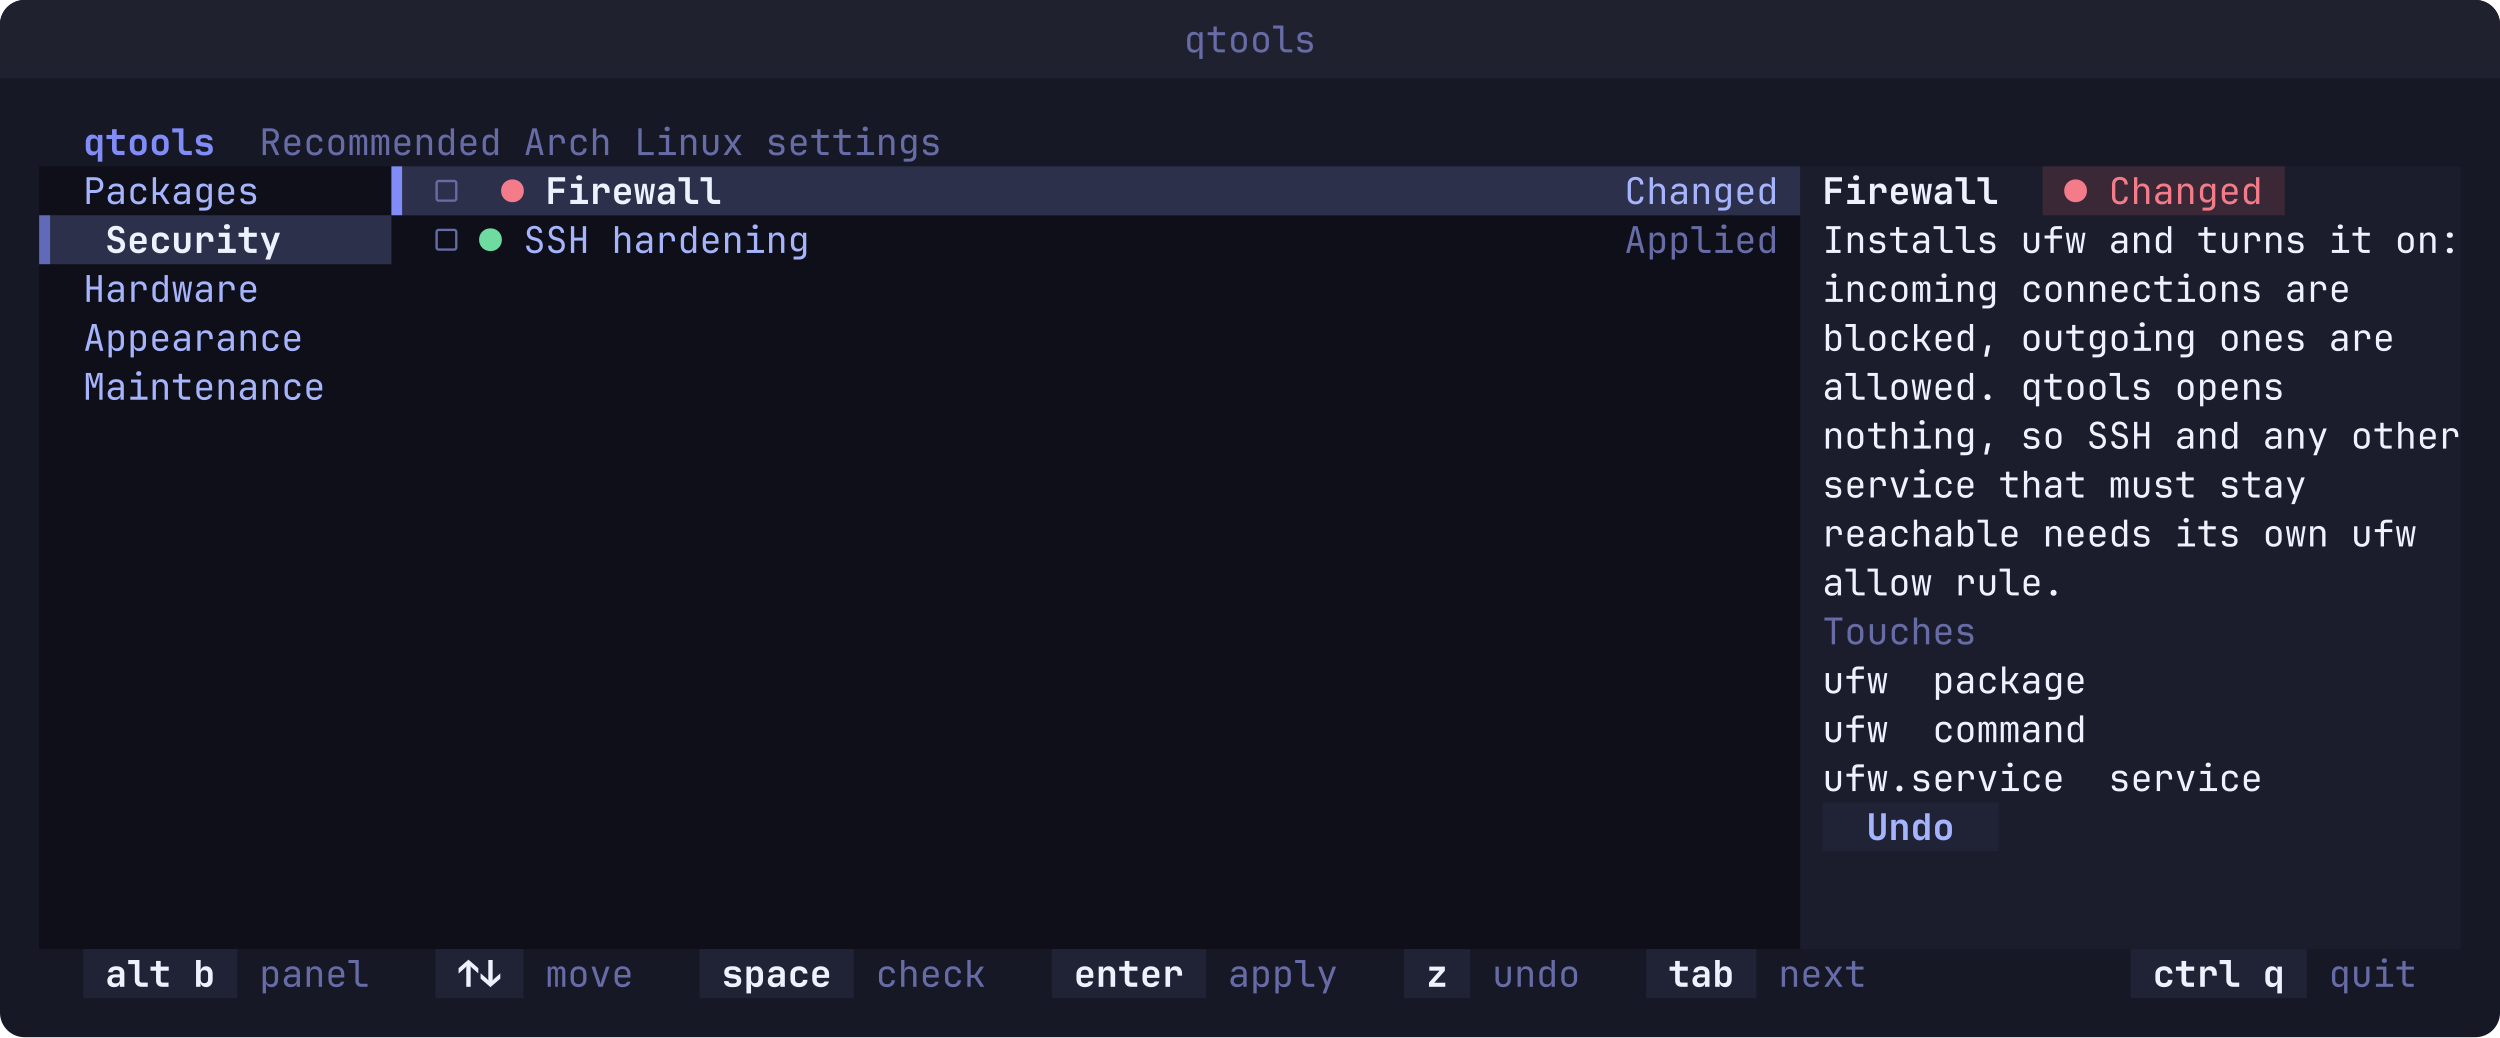
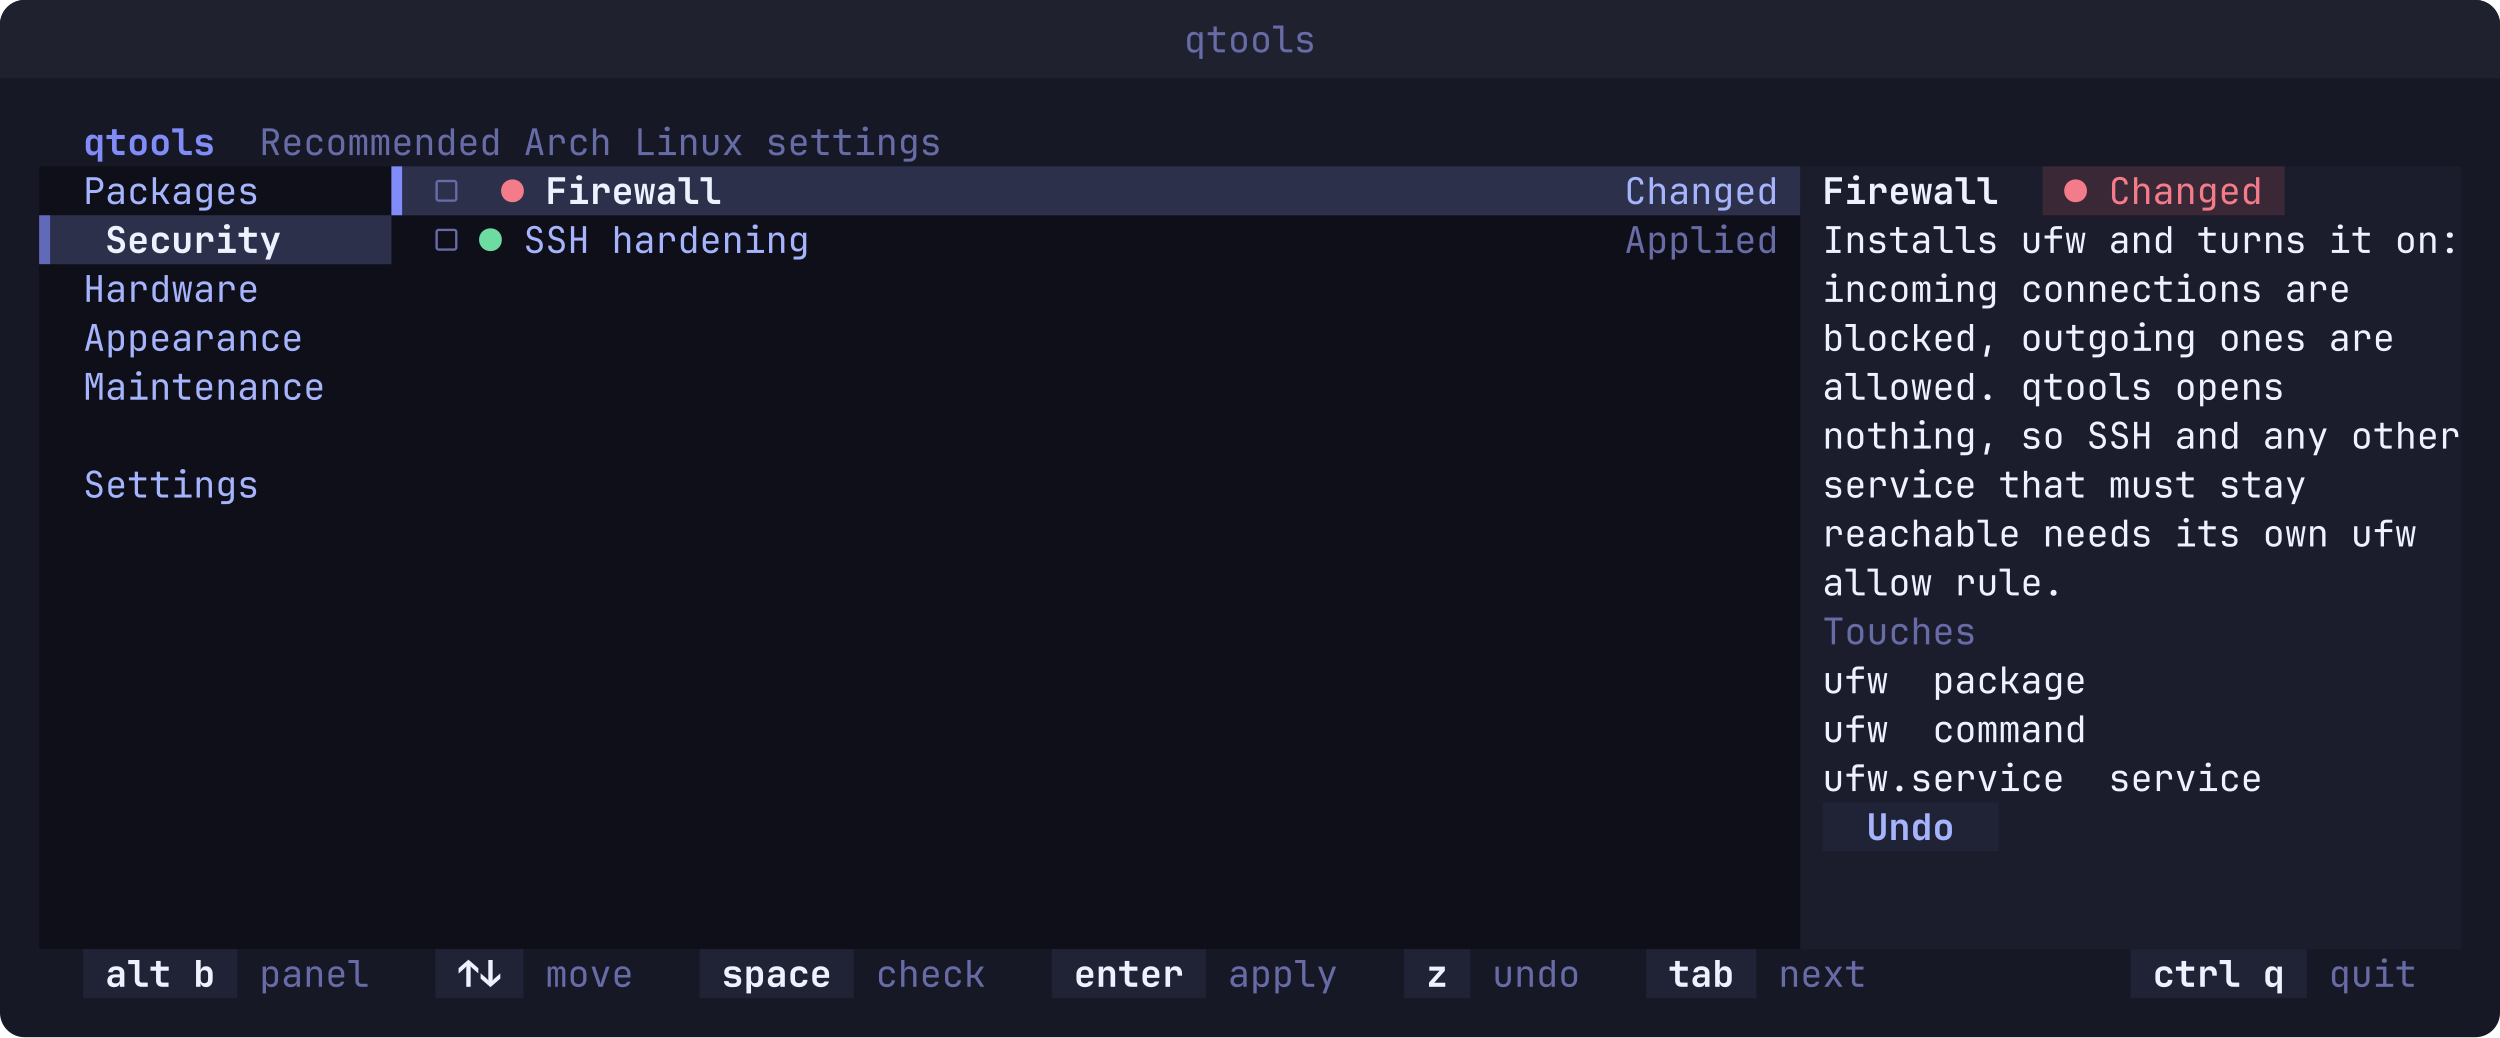
<svg xmlns="http://www.w3.org/2000/svg" width="1022" height="424" viewBox="0 0 1022 424">
  <defs>
    <path id="g0" d="M5.97 18.1L5.97 15.79L6.03 13.91L6.01 13.91Q5.78 14.68 5.19 15.11Q4.61 15.55 3.75 15.55Q2.53 15.55 1.8 14.69Q1.06 13.84 1.06 12.39L1.06 10.15Q1.06 8.71 1.81 7.86Q2.55 7 3.75 7Q4.62 7 5.2 7.43Q5.79 7.87 6.01 8.65L6.01 7.15L7.84 7.15L7.84 18.1L5.97 18.1ZM4.45 13.93Q5.17 13.93 5.57 13.49Q5.97 13.06 5.97 12.26L5.97 10.28Q5.97 9.49 5.57 9.06Q5.17 8.62 4.45 8.62Q3.73 8.62 3.34 9.01Q2.94 9.4 2.94 10.18L2.94 12.37Q2.94 13.15 3.34 13.54Q3.73 13.93 4.45 13.93Z" />
    <path id="g1" d="M5.32 15.4Q4.17 15.4 3.49 14.73Q2.8 14.06 2.8 12.92L2.8 8.84L0.52 8.84L0.52 7.15L2.8 7.15L2.8 4.82L4.69 4.82L4.69 7.15L7.98 7.15L7.98 8.84L4.69 8.84L4.69 12.88Q4.69 13.24 4.9 13.47Q5.1 13.7 5.46 13.7L7.9 13.7L7.9 15.4L5.32 15.4Z" />
    <path id="g2" d="M4.5 15.53Q2.91 15.53 1.98 14.64Q1.05 13.75 1.05 12.23L1.05 10.31Q1.05 8.78 1.98 7.9Q2.91 7.01 4.5 7.01Q6.09 7.01 7.02 7.9Q7.95 8.78 7.95 10.31L7.95 12.23Q7.95 13.75 7.02 14.64Q6.09 15.53 4.5 15.53ZM4.5 13.9Q5.25 13.9 5.66 13.49Q6.07 13.07 6.07 12.3L6.07 10.25Q6.07 9.48 5.66 9.06Q5.25 8.65 4.5 8.65Q3.75 8.65 3.34 9.06Q2.92 9.48 2.92 10.25L2.92 12.3Q2.92 13.07 3.34 13.49Q3.75 13.9 4.5 13.9Z" />
    <path id="g3" d="M5.84 15.4Q4.61 15.4 3.86 14.66Q3.12 13.93 3.12 12.73L3.12 6.14L0.41 6.14L0.41 4.45L4.99 4.45L4.99 12.68Q4.99 13.15 5.26 13.43Q5.52 13.7 5.97 13.7L8.39 13.7L8.39 15.4L5.84 15.4Z" />
    <path id="g4" d="M4.15 15.53Q2.68 15.53 1.83 14.87Q0.97 14.2 0.97 13.06L2.82 13.06Q2.82 13.54 3.17 13.8Q3.52 14.05 4.15 14.05L4.82 14.05Q5.49 14.05 5.86 13.8Q6.22 13.54 6.22 13.06Q6.22 12.61 5.97 12.39Q5.71 12.17 5.19 12.1L3.13 11.83Q2.14 11.69 1.61 11.06Q1.08 10.43 1.08 9.43Q1.08 8.26 1.86 7.64Q2.64 7.01 4.11 7.01L4.8 7.01Q6.18 7.01 7.02 7.64Q7.86 8.27 7.89 9.32L6.03 9.32Q6.01 8.93 5.68 8.7Q5.36 8.47 4.8 8.47L4.11 8.47Q3.51 8.47 3.19 8.72Q2.88 8.97 2.88 9.39Q2.88 9.76 3.11 9.94Q3.35 10.12 3.79 10.16L5.73 10.43Q6.87 10.57 7.45 11.24Q8.02 11.9 8.02 13.03Q8.02 14.23 7.21 14.88Q6.39 15.53 4.82 15.53L4.15 15.53Z" />
    <path id="g5" d="M1.39 15.4L1.39 4.45L4.77 4.45Q5.74 4.45 6.48 4.85Q7.21 5.24 7.62 5.95Q8.02 6.65 8.02 7.6Q8.02 8.71 7.45 9.5Q6.88 10.3 5.94 10.61L8.18 15.4L6.69 15.4L4.55 10.75L2.73 10.75L2.73 15.4L1.39 15.4ZM2.73 9.53L4.77 9.53Q5.61 9.53 6.12 9Q6.63 8.47 6.63 7.6Q6.63 6.72 6.12 6.19Q5.61 5.66 4.77 5.66L2.73 5.66L2.73 9.53Z" />
    <path id="g6" d="M4.5 15.55Q3.04 15.55 2.15 14.67Q1.26 13.8 1.26 12.25L1.26 10.3Q1.26 8.75 2.15 7.88Q3.04 7 4.5 7Q5.47 7 6.2 7.39Q6.93 7.78 7.34 8.48Q7.74 9.19 7.74 10.15L7.74 11.62L2.58 11.62L2.58 12.4Q2.58 13.31 3.11 13.85Q3.63 14.38 4.5 14.38Q5.25 14.38 5.74 14.09Q6.22 13.8 6.33 13.3L7.68 13.3Q7.54 14.34 6.67 14.94Q5.8 15.55 4.5 15.55ZM2.58 10.57L6.42 10.57L6.42 10.15Q6.42 9.17 5.92 8.64Q5.41 8.11 4.5 8.11Q3.59 8.11 3.08 8.64Q2.58 9.17 2.58 10.15L2.58 10.57Z" />
    <path id="g7" d="M4.62 15.55Q3.12 15.55 2.22 14.71Q1.32 13.87 1.32 12.4L1.32 10.15Q1.32 8.68 2.22 7.84Q3.12 7 4.62 7Q6.05 7 6.92 7.76Q7.8 8.53 7.84 9.85L6.49 9.85Q6.45 9.06 5.95 8.63Q5.46 8.2 4.62 8.2Q3.73 8.2 3.2 8.7Q2.67 9.2 2.67 10.14L2.67 12.4Q2.67 13.33 3.2 13.84Q3.73 14.35 4.62 14.35Q5.46 14.35 5.95 13.91Q6.45 13.48 6.49 12.7L7.84 12.7Q7.8 14.02 6.92 14.78Q6.05 15.55 4.62 15.55Z" />
    <path id="g8" d="M4.5 15.52Q3.01 15.52 2.14 14.65Q1.26 13.78 1.26 12.22L1.26 10.33Q1.26 8.75 2.13 7.89Q3 7.03 4.5 7.03Q6 7.03 6.87 7.89Q7.74 8.75 7.74 10.33L7.74 12.22Q7.74 13.78 6.86 14.65Q5.98 15.52 4.5 15.52ZM4.5 14.32Q5.38 14.32 5.89 13.82Q6.39 13.33 6.39 12.37L6.39 10.18Q6.39 9.22 5.89 8.73Q5.38 8.23 4.5 8.23Q3.63 8.23 3.12 8.73Q2.61 9.22 2.61 10.18L2.61 12.37Q2.61 13.33 3.12 13.82Q3.63 14.32 4.5 14.32Z" />
    <path id="g9" d="M0.9 15.4L0.9 7.15L2.07 7.15L2.07 8.24L2.1 8.24Q2.17 7.69 2.54 7.35Q2.91 7 3.48 7Q4.02 7 4.39 7.31Q4.77 7.63 4.93 8.17L4.95 8.17Q5.05 7.63 5.42 7.31Q5.79 7 6.36 7Q7.15 7 7.63 7.59Q8.1 8.18 8.1 9.13L8.1 15.4L6.84 15.4L6.84 9.11Q6.84 8.62 6.6 8.33Q6.36 8.03 5.94 8.03Q5.53 8.03 5.3 8.32Q5.05 8.6 5.05 9.1L5.05 15.4L3.94 15.4L3.94 9.11Q3.94 8.62 3.7 8.33Q3.46 8.03 3.06 8.03Q2.64 8.03 2.4 8.32Q2.16 8.6 2.16 9.1L2.16 15.4L0.9 15.4Z" />
    <path id="g10" d="M1.38 15.4L1.38 7.15L2.73 7.15L2.73 8.73L2.74 8.73Q2.85 7.9 3.42 7.45Q3.99 7 4.93 7Q6.18 7 6.91 7.76Q7.65 8.53 7.65 9.85L7.65 15.4L6.3 15.4L6.3 10.09Q6.3 9.15 5.83 8.64Q5.36 8.14 4.55 8.14Q3.7 8.14 3.22 8.66Q2.73 9.19 2.73 10.15L2.73 15.4L1.38 15.4Z" />
    <path id="g11" d="M4.02 15.55Q2.79 15.55 2.05 14.72Q1.3 13.9 1.3 12.49L1.3 10.07Q1.3 8.65 2.04 7.82Q2.77 7 4.02 7Q4.95 7 5.56 7.46Q6.16 7.93 6.28 8.73L6.3 8.73L6.27 6.85L6.27 4.45L7.62 4.45L7.62 15.4L6.27 15.4L6.27 13.82L6.25 13.82Q6.15 14.63 5.55 15.09Q4.95 15.55 4.02 15.55ZM4.47 14.38Q5.31 14.38 5.79 13.85Q6.27 13.33 6.27 12.4L6.27 10.15Q6.27 9.22 5.79 8.69Q5.31 8.17 4.47 8.17Q3.62 8.17 3.13 8.61Q2.65 9.06 2.65 10.07L2.65 12.47Q2.65 13.48 3.13 13.93Q3.62 14.38 4.47 14.38Z" />
    <path id="g12" d="M0.75 15.4L3.6 4.45L5.41 4.45L8.25 15.4L6.88 15.4L6.16 12.49L2.85 12.49L2.13 15.4L0.75 15.4ZM3.12 11.35L5.88 11.35L5.04 7.97Q4.8 7.01 4.66 6.37Q4.53 5.72 4.5 5.53Q4.47 5.72 4.34 6.37Q4.2 7.01 3.96 7.96L3.12 11.35Z" />
    <path id="g13" d="M1.68 15.4L1.68 7.15L3.03 7.15L3.03 8.73L3.06 8.73Q3.16 7.93 3.73 7.46Q4.3 7 5.26 7Q6.55 7 7.25 7.77Q7.95 8.55 7.95 9.97L7.95 10.67L6.6 10.67L6.6 9.97Q6.6 8.17 4.84 8.17Q3.96 8.17 3.49 8.68Q3.03 9.19 3.03 10.15L3.03 15.4L1.68 15.4Z" />
    <path id="g14" d="M1.38 15.4L1.38 4.45L2.73 4.45L2.73 8.73L2.74 8.73Q2.85 7.9 3.42 7.45Q3.99 7 4.93 7Q6.18 7 6.91 7.76Q7.65 8.53 7.65 9.85L7.65 15.4L6.3 15.4L6.3 10.07Q6.3 9.15 5.83 8.64Q5.36 8.14 4.55 8.14Q3.7 8.14 3.22 8.66Q2.73 9.19 2.73 10.15L2.73 15.4L1.38 15.4Z" />
    <path id="g15" d="M1.95 15.4L1.95 4.45L3.3 4.45L3.3 14.17L8.25 14.17L8.25 15.4L1.95 15.4Z" />
    <path id="g16" d="M1.27 15.4L1.27 14.17L4.2 14.17L4.2 8.38L1.57 8.38L1.57 7.15L5.55 7.15L5.55 14.17L8.32 14.17L8.32 15.4L1.27 15.4ZM4.72 5.66Q4.23 5.66 3.94 5.41Q3.66 5.15 3.66 4.72Q3.66 4.27 3.94 4.01Q4.23 3.74 4.72 3.74Q5.22 3.74 5.51 4.01Q5.79 4.27 5.79 4.72Q5.79 5.15 5.51 5.41Q5.22 5.66 4.72 5.66Z" />
    <path id="g17" d="M4.49 15.55Q3.06 15.55 2.2 14.7Q1.35 13.85 1.35 12.4L1.35 7.15L2.7 7.15L2.7 12.4Q2.7 13.3 3.18 13.83Q3.66 14.36 4.49 14.36Q5.32 14.36 5.81 13.83Q6.3 13.3 6.3 12.4L6.3 7.15L7.65 7.15L7.65 12.4Q7.65 13.85 6.78 14.7Q5.91 15.55 4.49 15.55Z" />
    <path id="g18" d="M0.75 15.4L3.67 11.15L0.93 7.15L2.52 7.15L4.15 9.7Q4.26 9.86 4.36 10.06Q4.45 10.25 4.51 10.38Q4.56 10.25 4.66 10.06Q4.76 9.86 4.86 9.7L6.49 7.15L8.09 7.15L5.34 11.17L8.25 15.4L6.66 15.4L4.89 12.7Q4.78 12.53 4.69 12.32Q4.59 12.1 4.51 11.97Q4.45 12.1 4.34 12.32Q4.23 12.53 4.11 12.7L2.34 15.4L0.75 15.4Z" />
    <path id="g19" d="M4.17 15.52Q2.79 15.52 2.03 14.9Q1.27 14.27 1.27 13.14L2.62 13.14Q2.62 13.7 3.03 14.03Q3.43 14.35 4.17 14.35L4.83 14.35Q5.58 14.35 5.99 14.02Q6.4 13.69 6.4 13.09Q6.4 12.02 5.43 11.89L3.15 11.56Q2.31 11.44 1.84 10.86Q1.38 10.28 1.38 9.34Q1.38 8.26 2.12 7.64Q2.87 7.03 4.17 7.03L4.83 7.03Q6.03 7.03 6.79 7.62Q7.54 8.22 7.61 9.17L6.24 9.17Q6.21 8.74 5.83 8.45Q5.44 8.17 4.83 8.17L4.17 8.17Q3.48 8.17 3.09 8.48Q2.7 8.8 2.7 9.34Q2.7 10.21 3.49 10.33L5.62 10.63Q7.72 10.93 7.72 13.09Q7.72 14.24 6.97 14.88Q6.21 15.52 4.83 15.52L4.17 15.52Z" />
    <path id="g20" d="M5.32 15.4Q4.3 15.4 3.69 14.81Q3.08 14.22 3.08 13.22L3.08 8.38L0.7 8.38L0.7 7.15L3.08 7.15L3.08 4.82L4.42 4.82L4.42 7.15L7.8 7.15L7.8 8.38L4.42 8.38L4.42 13.22Q4.42 13.64 4.67 13.91Q4.92 14.17 5.32 14.17L7.72 14.17L7.72 15.4L5.32 15.4Z" />
    <path id="g21" d="M2.41 18.1L2.41 16.87L4.74 16.87Q5.44 16.87 5.85 16.47Q6.25 16.07 6.25 15.4L6.25 14.65L6.28 13.3L6.24 13.3Q6.12 14.03 5.53 14.43Q4.95 14.83 4.07 14.83Q2.79 14.83 2.06 14.02Q1.32 13.21 1.32 11.8L1.32 10.06Q1.32 8.65 2.06 7.82Q2.79 7 4.07 7Q4.95 7 5.53 7.42Q6.12 7.84 6.24 8.57L6.27 8.57L6.27 7.15L7.61 7.15L7.61 15.4Q7.61 16.65 6.83 17.37Q6.06 18.1 4.72 18.1L2.41 18.1ZM4.47 13.7Q5.31 13.7 5.79 13.18Q6.27 12.65 6.27 11.72L6.27 10.15Q6.27 9.22 5.79 8.69Q5.31 8.17 4.47 8.17Q3.62 8.17 3.14 8.66Q2.67 9.16 2.67 10L2.67 11.88Q2.67 12.72 3.14 13.21Q3.62 13.7 4.47 13.7Z" />
    <path id="g22" d="M1.38 15.4L1.38 4.45L4.9 4.45Q6.43 4.45 7.34 5.33Q8.25 6.2 8.25 7.67Q8.25 9.15 7.34 10.02Q6.43 10.9 4.9 10.9L2.73 10.9L2.73 15.4L1.38 15.4ZM2.73 9.68L4.9 9.68Q5.79 9.68 6.32 9.14Q6.86 8.59 6.86 7.67Q6.86 6.74 6.32 6.2Q5.79 5.66 4.9 5.66L2.73 5.66L2.73 9.68Z" />
    <path id="g23" d="M3.78 15.55Q2.5 15.55 1.75 14.84Q1 14.12 1 12.97Q1 12.2 1.35 11.64Q1.69 11.06 2.31 10.74Q2.92 10.42 3.72 10.42L6.27 10.42L6.27 9.77Q6.27 8.17 4.51 8.17Q3.73 8.17 3.25 8.45Q2.77 8.74 2.74 9.25L1.39 9.25Q1.47 8.27 2.3 7.64Q3.13 7 4.51 7Q6.01 7 6.82 7.72Q7.62 8.44 7.62 9.73L7.62 15.4L6.28 15.4L6.28 13.9L6.25 13.9Q6.13 14.66 5.49 15.11Q4.84 15.55 3.78 15.55ZM4.11 14.41Q5.1 14.41 5.68 13.93Q6.27 13.45 6.27 12.62L6.27 11.47L3.87 11.47Q3.21 11.47 2.8 11.87Q2.38 12.26 2.38 12.92Q2.38 13.61 2.84 14.01Q3.3 14.41 4.11 14.41Z" />
    <path id="g24" d="M1.45 15.4L1.45 4.45L2.8 4.45L2.8 10.56L4.38 10.56L6.69 7.15L8.23 7.15L5.58 11.08L8.39 15.4L6.81 15.4L4.41 11.72L2.8 11.72L2.8 15.4L1.45 15.4Z" />
    <path id="g25" d="M7.71 6.47L1.29 6.47Q1.14 6.47 1.05 6.56Q0.96 6.65 0.99 6.79L0.99 13.22Q0.99 13.36 1.05 13.45Q1.14 13.54 1.29 13.54L7.71 13.54Q7.83 13.54 7.95 13.45Q8.04 13.36 8.04 13.22L8.04 6.79Q8.04 6.65 7.95 6.56Q7.83 6.47 7.71 6.47ZM1.29 5.5L7.71 5.5Q8.25 5.5 8.61 5.89Q9 6.26 9 6.79L9 13.22Q9 13.76 8.61 14.12Q8.25 14.5 7.71 14.5L1.29 14.5Q0.75 14.5 0.39 14.12Q0 13.75 0 13.22L0 6.79Q0 6.25 0.39 5.89Q0.75 5.5 1.29 5.5Z" />
    <path id="g26" d="M4.5 14.65Q3.18 14.65 2.12 14.04Q1.06 13.43 0.46 12.38Q-0.15 11.32 -0.15 10Q-0.15 8.66 0.46 7.61Q1.06 6.56 2.12 5.96Q3.18 5.35 4.5 5.35Q5.84 5.35 6.88 5.96Q7.93 6.56 8.54 7.61Q9.15 8.66 9.15 10Q9.15 11.32 8.54 12.38Q7.93 13.43 6.88 14.04Q5.84 14.65 4.5 14.65Z" />
    <path id="g27" d="M1.2 15.4L1.2 4.45L8.01 4.45L8.01 6.19L3.04 6.19L3.04 9.11L7.62 9.11L7.62 10.85L3.08 10.85L3.08 15.4L1.2 15.4Z" />
    <path id="g28" d="M1.14 15.4L1.14 13.7L3.96 13.7L3.96 8.84L1.44 8.84L1.44 7.15L5.84 7.15L5.84 13.7L8.37 13.7L8.37 15.4L1.14 15.4ZM4.77 5.77Q4.2 5.77 3.87 5.48Q3.54 5.18 3.54 4.69Q3.54 4.19 3.87 3.9Q4.2 3.61 4.77 3.61Q5.34 3.61 5.67 3.9Q6 4.19 6 4.69Q6 5.18 5.67 5.48Q5.34 5.77 4.77 5.77Z" />
    <path id="g29" d="M1.45 15.4L1.45 7.15L3.28 7.15L3.28 8.75Q3.43 7.94 4.03 7.47Q4.62 7 5.57 7Q6.82 7 7.53 7.81Q8.23 8.62 8.23 10.07L8.23 10.85L6.36 10.85L6.36 10.16Q6.36 9.41 5.97 9.02Q5.58 8.62 4.86 8.62Q4.11 8.62 3.72 9.07Q3.33 9.52 3.33 10.34L3.33 15.4L1.45 15.4Z" />
    <path id="g30" d="M4.51 15.55Q3.46 15.55 2.68 15.14Q1.9 14.74 1.48 14Q1.05 13.25 1.05 12.25L1.05 10.3Q1.05 9.3 1.48 8.55Q1.9 7.81 2.68 7.4Q3.46 7 4.51 7Q5.55 7 6.32 7.4Q7.09 7.81 7.52 8.54Q7.95 9.26 7.95 10.24L7.95 11.74L2.85 11.74L2.85 12.31Q2.85 13.15 3.28 13.58Q3.72 14 4.51 14Q5.1 14 5.51 13.8Q5.92 13.6 6 13.21L7.86 13.21Q7.66 14.27 6.75 14.91Q5.84 15.55 4.51 15.55ZM2.85 10.24L2.85 10.52L6.15 10.51L6.15 10.23Q6.15 9.37 5.73 8.9Q5.31 8.44 4.51 8.44Q3.69 8.44 3.27 8.91Q2.85 9.39 2.85 10.24Z" />
    <path id="g31" d="M1.53 15.4L0.24 7.15L1.72 7.15L2.46 12.2Q2.52 12.67 2.57 13.21Q2.61 13.75 2.64 14.11Q2.65 13.75 2.7 13.21Q2.74 12.67 2.84 12.2L3.73 7.15L5.3 7.15L6.16 12.2Q6.25 12.67 6.31 13.22Q6.36 13.76 6.39 14.12Q6.42 13.76 6.46 13.22Q6.49 12.67 6.57 12.2L7.32 7.15L8.76 7.15L7.44 15.4L5.51 15.4L4.72 10.31Q4.65 9.89 4.59 9.35Q4.53 8.8 4.5 8.45Q4.49 8.8 4.41 9.35Q4.34 9.89 4.28 10.31L3.46 15.4L1.53 15.4Z" />
    <path id="g32" d="M3.59 15.55Q2.33 15.55 1.6 14.84Q0.87 14.12 0.87 12.97Q0.87 11.77 1.69 11.06Q2.52 10.34 3.96 10.34L5.97 10.34L5.97 9.76Q5.97 8.51 4.51 8.51Q3.86 8.51 3.46 8.77Q3.08 9.02 3.03 9.49L1.23 9.49Q1.29 8.38 2.17 7.69Q3.04 7 4.53 7Q6.11 7 6.97 7.73Q7.84 8.47 7.84 9.81L7.84 15.4L6.01 15.4L6.01 13.85Q5.91 14.65 5.26 15.1Q4.62 15.55 3.59 15.55ZM4.18 14.02Q5.01 14.02 5.49 13.61Q5.97 13.21 5.97 12.53L5.97 11.56L4.05 11.56Q3.43 11.56 3.08 11.9Q2.71 12.25 2.71 12.79Q2.71 13.34 3.1 13.68Q3.48 14.02 4.18 14.02Z" />
    <path id="g33" d="M4.62 15.55Q3.12 15.55 2.25 14.71Q1.38 13.87 1.38 12.4L1.38 7.45Q1.38 5.98 2.25 5.14Q3.12 4.3 4.62 4.3Q6.09 4.3 6.96 5.15Q7.83 5.99 7.83 7.45L6.48 7.45Q6.48 6.52 5.99 6.02Q5.51 5.51 4.62 5.51Q3.73 5.51 3.23 6.02Q2.73 6.52 2.73 7.45L2.73 12.4Q2.73 13.33 3.23 13.83Q3.73 14.34 4.62 14.34Q5.51 14.34 5.99 13.83Q6.48 13.33 6.48 12.4L7.83 12.4Q7.83 13.85 6.96 14.7Q6.09 15.55 4.62 15.55Z" />
    <path id="g34" d="M4.55 15.55Q3.43 15.55 2.6 15.16Q1.77 14.77 1.31 14.04Q0.85 13.31 0.85 12.31L2.7 12.31Q2.7 13.05 3.2 13.48Q3.7 13.91 4.55 13.91Q5.36 13.91 5.83 13.49Q6.3 13.06 6.3 12.34Q6.3 11.8 5.99 11.39Q5.68 10.98 5.11 10.82L3.64 10.45Q2.46 10.15 1.77 9.32Q1.08 8.5 1.08 7.36Q1.08 5.97 2 5.13Q2.91 4.3 4.44 4.3Q5.47 4.3 6.25 4.68Q7.02 5.05 7.44 5.73Q7.86 6.41 7.86 7.33L6.03 7.33Q6.03 6.7 5.59 6.31Q5.16 5.92 4.44 5.92Q3.73 5.92 3.32 6.3Q2.91 6.68 2.91 7.3Q2.91 7.81 3.2 8.14Q3.49 8.47 4.02 8.62L5.53 8.99Q6.75 9.3 7.45 10.19Q8.14 11.09 8.14 12.34Q8.14 13.31 7.7 14.03Q7.26 14.75 6.45 15.15Q5.64 15.55 4.55 15.55Z" />
    <path id="g35" d="M4.63 15.55Q3.57 15.55 2.78 15.15Q2 14.75 1.56 14.03Q1.12 13.3 1.12 12.31L1.12 10.24Q1.12 9.25 1.56 8.52Q2 7.79 2.78 7.4Q3.57 7 4.63 7Q6.18 7 7.12 7.8Q8.05 8.6 8.1 9.98L6.25 9.98Q6.21 9.34 5.77 8.99Q5.32 8.64 4.63 8.64Q3.87 8.64 3.43 9.05Q3 9.46 3 10.23L3 12.31Q3 13.07 3.43 13.49Q3.87 13.91 4.63 13.91Q5.34 13.91 5.78 13.56Q6.21 13.21 6.25 12.56L8.1 12.56Q8.05 13.94 7.12 14.75Q6.18 15.55 4.63 15.55Z" />
    <path id="g36" d="M4.5 15.55Q2.92 15.55 2.02 14.67Q1.12 13.8 1.12 12.28L1.12 7.15L3 7.15L3 12.26Q3 13.05 3.39 13.48Q3.78 13.91 4.5 13.91Q5.2 13.91 5.6 13.48Q6 13.05 6 12.26L6 7.15L7.88 7.15L7.88 12.28Q7.88 13.8 6.96 14.67Q6.05 15.55 4.5 15.55Z" />
    <path id="g37" d="M2.47 18.1L3.64 14.95L0.54 7.15L2.52 7.15L4.11 11.36Q4.24 11.74 4.38 12.18Q4.51 12.62 4.57 13Q4.62 12.62 4.75 12.18Q4.88 11.74 5.01 11.36L6.48 7.15L8.46 7.15L4.44 18.1L2.47 18.1Z" />
    <path id="g38" d="M4.56 15.55Q2.97 15.55 2.02 14.71Q1.08 13.87 1.08 12.4L2.43 12.4Q2.43 13.31 3.01 13.83Q3.6 14.35 4.56 14.35Q5.49 14.35 6.05 13.81Q6.6 13.27 6.6 12.4Q6.6 11.74 6.25 11.25Q5.89 10.76 5.23 10.58L3.57 10.12Q2.53 9.82 1.94 9.05Q1.35 8.27 1.35 7.22Q1.35 6.35 1.74 5.69Q2.13 5.03 2.84 4.67Q3.54 4.3 4.45 4.3Q5.38 4.3 6.1 4.67Q6.81 5.03 7.21 5.69Q7.62 6.34 7.62 7.19L6.27 7.19Q6.27 6.44 5.76 5.97Q5.25 5.5 4.45 5.5Q3.66 5.5 3.16 5.97Q2.67 6.44 2.67 7.19Q2.67 7.79 2.99 8.22Q3.31 8.65 3.9 8.81L5.61 9.3Q6.7 9.59 7.31 10.43Q7.92 11.26 7.92 12.4Q7.92 13.84 7 14.69Q6.09 15.55 4.56 15.55Z" />
    <path id="g39" d="M1.39 15.4L1.39 4.45L2.74 4.45L2.74 9.13L6.25 9.13L6.25 4.45L7.61 4.45L7.61 15.4L6.25 15.4L6.25 10.36L2.74 10.36L2.74 15.4L1.39 15.4Z" />
    <path id="g40" d="M1.38 18.1L1.38 7.15L2.73 7.15L2.73 8.73L2.74 8.73Q2.85 7.91 3.45 7.46Q4.05 7 4.98 7Q6.22 7 6.96 7.82Q7.69 8.64 7.69 10.06L7.69 12.47Q7.69 13.9 6.96 14.72Q6.22 15.55 4.98 15.55Q4.05 15.55 3.45 15.09Q2.85 14.62 2.74 13.82L2.7 13.82L2.73 15.7L2.73 18.1L1.38 18.1ZM4.53 14.38Q5.38 14.38 5.86 13.93Q6.34 13.48 6.34 12.47L6.34 10.07Q6.34 9.06 5.86 8.61Q5.38 8.17 4.53 8.17Q3.7 8.17 3.22 8.69Q2.73 9.22 2.73 10.15L2.73 12.4Q2.73 13.33 3.22 13.85Q3.7 14.38 4.53 14.38Z" />
    <path id="g41" d="M5.7 15.4Q4.61 15.4 3.95 14.76Q3.3 14.12 3.3 13.07L3.3 5.68L0.45 5.68L0.45 4.45L4.65 4.45L4.65 13.07Q4.65 13.59 4.93 13.88Q5.22 14.17 5.7 14.17L8.25 14.17L8.25 15.4L5.7 15.4Z" />
    <path id="g42" d="M1.57 15.4L1.57 14.17L3.81 14.17L3.81 5.68L1.57 5.68L1.57 4.45L7.42 4.45L7.42 5.68L5.19 5.68L5.19 14.17L7.42 14.17L7.42 15.4L1.57 15.4Z" />
    <path id="g43" d="M3.22 15.4L3.22 9.5L0.82 9.5L0.82 8.27L3.22 8.27L3.22 6.55Q3.22 5.57 3.84 5.01Q4.45 4.45 5.53 4.45L7.95 4.45L7.95 5.68L5.53 5.68Q4.57 5.68 4.57 6.55L4.57 8.27L7.95 8.27L7.95 9.5L4.57 9.5L4.57 15.4L3.22 15.4Z" />
    <path id="g44" d="M1.81 15.4L0.47 7.15L1.63 7.15L2.47 12.97Q2.52 13.3 2.57 13.7Q2.61 14.09 2.62 14.35Q2.65 14.09 2.69 13.7Q2.73 13.3 2.79 12.97L3.82 7.15L5.17 7.15L6.21 12.97Q6.27 13.3 6.32 13.7Q6.38 14.09 6.39 14.35Q6.42 14.09 6.46 13.7Q6.51 13.3 6.55 12.97L7.42 7.15L8.53 7.15L7.12 15.4L5.64 15.4L4.69 9.7Q4.63 9.28 4.58 8.81Q4.53 8.33 4.5 8.08Q4.49 8.33 4.42 8.81Q4.36 9.28 4.29 9.7L3.3 15.4L1.81 15.4Z" />
    <path id="g45" d="M4.5 9.22Q3.88 9.22 3.57 8.92Q3.25 8.62 3.25 8.11Q3.25 7.6 3.57 7.3Q3.88 7 4.5 7Q5.11 7 5.43 7.3Q5.74 7.6 5.74 8.11Q5.74 8.62 5.43 8.92Q5.11 9.22 4.5 9.22ZM4.5 15.55Q3.88 15.55 3.57 15.25Q3.25 14.95 3.25 14.44Q3.25 13.93 3.57 13.63Q3.88 13.33 4.5 13.33Q5.11 13.33 5.43 13.63Q5.74 13.93 5.74 14.44Q5.74 14.95 5.43 15.25Q5.11 15.55 4.5 15.55Z" />
    <path id="g46" d="M4.98 15.55Q4.05 15.55 3.45 15.09Q2.85 14.63 2.74 13.82L2.73 13.82L2.73 15.4L1.38 15.4L1.38 4.45L2.73 4.45L2.73 6.85L2.7 8.73L2.71 8.73Q2.84 7.93 3.44 7.46Q4.05 7 4.98 7Q6.22 7 6.96 7.82Q7.69 8.65 7.69 10.07L7.69 12.49Q7.69 13.9 6.96 14.72Q6.22 15.55 4.98 15.55ZM4.53 14.38Q5.38 14.38 5.86 13.93Q6.34 13.48 6.34 12.47L6.34 10.07Q6.34 9.06 5.86 8.61Q5.38 8.17 4.53 8.17Q3.7 8.17 3.22 8.69Q2.73 9.22 2.73 10.15L2.73 12.4Q2.73 13.33 3.22 13.85Q3.7 14.38 4.53 14.38Z" />
    <path id="g47" d="M3.15 17.8L3.97 13.21L5.59 13.21L4.55 17.8L3.15 17.8Z" />
    <path id="g48" d="M1.08 15.4L1.08 4.45L3.08 4.45L4.47 9.19L5.92 4.45L7.92 4.45L7.92 15.4L6.61 15.4L6.61 10.23Q6.61 9.49 6.64 8.54Q6.66 7.58 6.7 6.61Q6.75 5.64 6.81 4.85L5.04 10.51L3.87 10.51L2.17 4.99Q2.29 6.1 2.34 7.42Q2.38 8.74 2.38 10.23L2.38 15.4L1.08 15.4Z" />
    <path id="g49" d="M4.5 15.55Q3.94 15.55 3.61 15.22Q3.27 14.89 3.27 14.36Q3.27 13.81 3.61 13.47Q3.94 13.12 4.5 13.12Q5.05 13.12 5.39 13.47Q5.73 13.81 5.73 14.36Q5.73 14.89 5.39 15.22Q5.05 15.55 4.5 15.55Z" />
    <path id="g50" d="M6.27 18.1L6.27 15.7L6.3 13.82L6.25 13.82Q6.15 14.62 5.55 15.09Q4.95 15.55 4.02 15.55Q2.77 15.55 2.04 14.72Q1.3 13.9 1.3 12.47L1.3 10.06Q1.3 8.64 2.05 7.82Q2.79 7 4.02 7Q4.95 7 5.55 7.46Q6.15 7.91 6.25 8.73L6.27 8.73L6.27 7.15L7.62 7.15L7.62 18.1L6.27 18.1ZM4.47 14.38Q5.31 14.38 5.79 13.85Q6.27 13.33 6.27 12.4L6.27 10.15Q6.27 9.22 5.79 8.69Q5.31 8.17 4.47 8.17Q3.62 8.17 3.13 8.6Q2.65 9.04 2.65 10L2.65 12.55Q2.65 13.51 3.13 13.94Q3.62 14.38 4.47 14.38Z" />
    <path id="g51" d="M2.67 18.1L3.88 14.89L0.81 7.15L2.26 7.15L4.21 12.25Q4.34 12.55 4.44 12.88Q4.55 13.21 4.59 13.45Q4.63 13.21 4.74 12.88Q4.84 12.55 4.95 12.25L6.76 7.15L8.19 7.15L4.08 18.1L2.67 18.1Z" />
    <path id="g52" d="M3.62 15.4L0.81 7.15L2.26 7.15L4.07 12.7Q4.23 13.19 4.35 13.65Q4.47 14.11 4.53 14.36Q4.61 14.11 4.71 13.65Q4.82 13.19 4.96 12.7L6.76 7.15L8.19 7.15L5.38 15.4L3.62 15.4Z" />
    <path id="g53" d="M3.82 15.4L3.82 5.68L0.82 5.68L0.82 4.45L8.18 4.45L8.18 5.68L5.17 5.68L5.17 15.4L3.82 15.4Z" />
    <path id="g54" d="M4.5 15.55Q2.89 15.55 1.99 14.67Q1.08 13.8 1.08 12.28L1.08 4.45L2.97 4.45L2.97 12.26Q2.97 13.05 3.36 13.48Q3.75 13.91 4.5 13.91Q5.23 13.91 5.63 13.48Q6.03 13.05 6.03 12.26L6.03 4.45L7.92 4.45L7.92 12.28Q7.92 13.8 7.02 14.67Q6.12 15.55 4.5 15.55Z" />
    <path id="g55" d="M1.15 15.4L1.15 7.15L2.98 7.15L2.98 8.69Q3.13 7.91 3.72 7.46Q4.3 7 5.2 7Q6.42 7 7.15 7.81Q7.88 8.62 7.88 9.98L7.88 15.4L6 15.4L6 10.21Q6 9.44 5.6 9.03Q5.2 8.62 4.53 8.62Q3.82 8.62 3.43 9.04Q3.03 9.46 3.03 10.24L3.03 15.4L1.15 15.4Z" />
    <path id="g56" d="M3.75 15.55Q2.55 15.55 1.81 14.69Q1.06 13.84 1.06 12.4L1.06 10.16Q1.06 8.71 1.8 7.86Q2.53 7 3.75 7Q4.61 7 5.2 7.43Q5.79 7.87 6.03 8.65L5.97 6.76L5.97 4.45L7.84 4.45L7.84 15.4L6.01 15.4L6.01 13.9Q5.79 14.68 5.2 15.11Q4.62 15.55 3.75 15.55ZM4.45 13.93Q5.17 13.93 5.57 13.49Q5.97 13.06 5.97 12.26L5.97 10.28Q5.97 9.49 5.57 9.06Q5.17 8.62 4.45 8.62Q3.73 8.62 3.34 9.01Q2.94 9.4 2.94 10.21L2.94 12.34Q2.94 13.15 3.34 13.54Q3.73 13.93 4.45 13.93Z" />
    <path id="g57" d="M5.25 15.55Q4.38 15.55 3.79 15.11Q3.21 14.68 2.98 13.9L2.98 15.4L1.15 15.4L1.15 4.45L3.03 4.45L3.03 6.76L2.97 8.65Q3.21 7.87 3.8 7.43Q4.39 7 5.25 7Q6.46 7 7.2 7.86Q7.93 8.71 7.93 10.16L7.93 12.4Q7.93 13.84 7.19 14.69Q6.45 15.55 5.25 15.55ZM4.55 13.93Q5.26 13.93 5.66 13.54Q6.06 13.15 6.06 12.34L6.06 10.21Q6.06 9.4 5.66 9.01Q5.26 8.62 4.55 8.62Q3.82 8.62 3.43 9.06Q3.03 9.49 3.03 10.28L3.03 12.26Q3.03 13.06 3.43 13.49Q3.82 13.93 4.55 13.93Z" />
    <path id="g58" d="M8.53 9.92L5.97 7.69Q5.76 7.49 5.6 7.27Q5.44 7.05 5.4 6.89L5.4 15.4L3.62 15.4L3.62 6.93Q3.57 7.07 3.43 7.29Q3.28 7.51 3.08 7.69L0.47 9.98L0.47 7.81L4.49 4.3L8.53 7.79L8.53 9.92Z" />
    <path id="g59" d="M8.53 9.92L8.53 12.05L4.49 15.55L0.47 12.04L0.47 9.86L3.08 12.16Q3.28 12.34 3.43 12.56Q3.57 12.77 3.62 12.92L3.62 4.45L5.4 4.45L5.4 12.95Q5.44 12.8 5.6 12.58Q5.76 12.35 5.97 12.16L8.53 9.92Z" />
    <path id="g60" d="M1.15 18.1L1.15 7.15L2.98 7.15L2.98 8.66Q3.21 7.88 3.79 7.44Q4.38 7 5.25 7Q6.05 7 6.65 7.39Q7.26 7.78 7.6 8.49Q7.93 9.2 7.93 10.15L7.93 12.39Q7.93 13.81 7.2 14.68Q6.46 15.55 5.25 15.55Q4.38 15.55 3.79 15.1Q3.19 14.65 2.97 13.84L3.03 15.79L3.03 18.1L1.15 18.1ZM4.55 13.93Q5.26 13.93 5.66 13.54Q6.06 13.15 6.06 12.34L6.06 10.21Q6.06 9.4 5.66 9.01Q5.26 8.62 4.55 8.62Q3.82 8.62 3.43 9.06Q3.03 9.49 3.03 10.28L3.03 12.26Q3.03 13.06 3.43 13.49Q3.82 13.93 4.55 13.93Z" />
    <path id="g61" d="M1.17 15.4L1.17 13.7L5.47 8.8L1.3 8.8L1.3 7.15L7.66 7.15L7.66 8.84L3.31 13.75L7.83 13.75L7.83 15.4L1.17 15.4Z" />
  </defs>
  <rect width="1022" height="424" rx="10" fill="#161826" />
  <path fill="#1f212f" d="M0 10A10 10 0 0 1 10 0H1012A10 10 0 0 1 1022 10V32H0Z" />
  <path fill="#0e0f18" d="M16 68h144v20h-144zM160 88h576v20h-576zM16 108h720v20h-720zM16 128h720v20h-720zM16 148h720v20h-720zM16 168h720v20h-720zM16 188h720v20h-720zM16 208h720v20h-720zM16 228h720v20h-720zM16 248h720v20h-720zM16 268h720v20h-720zM16 288h720v20h-720zM16 308h720v20h-720zM16 328h720v20h-720zM16 348h720v20h-720zM16 368h720v20h-720z" />
  <path fill="#818cf8" d="M160 68h4.5v20h-4.5z" />
  <path fill="#2c304a" d="M164.5 68h4.5v20h-4.5zM169 68h567v20h-567zM20.5 88h4.5v20h-4.5zM25 88h135v20h-135z" />
  <path fill="#1b1d2d" d="M736 68h99v20h-99zM934 68h72v20h-72zM736 88h270v20h-270zM736 108h270v20h-270zM736 128h270v20h-270zM736 148h270v20h-270zM736 168h270v20h-270zM736 188h270v20h-270zM736 208h270v20h-270zM736 228h270v20h-270zM736 248h270v20h-270zM736 268h270v20h-270zM736 288h270v20h-270zM736 308h270v20h-270zM736 328h9v20h-9zM817 328h189v20h-189zM736 348h270v20h-270zM736 368h270v20h-270z" />
  <path fill="#3a2836" d="M835 68h99v20h-99z" />
  <path fill="#6169b9" d="M16 88h4.5v20h-4.5z" />
  <path fill="#202336" d="M745 328h72v20h-72zM34 388h63v20h-63zM178 388h36v20h-36zM286 388h63v20h-63zM430 388h63v20h-63zM574 388h27v20h-27zM673 388h45v20h-45zM871 388h72v20h-72z" />
  <g fill="#818cf8">
    <use href="#g0" x="34" y="48" />
    <use href="#g1" x="43" y="48" />
    <use href="#g2" x="52" y="48" />
    <use href="#g2" x="61" y="48" />
    <use href="#g3" x="70" y="48" />
    <use href="#g4" x="79" y="48" />
  </g>
  <g fill="#676ba6">
    <use href="#g5" x="106" y="48" />
    <use href="#g6" x="115" y="48" />
    <use href="#g7" x="124" y="48" />
    <use href="#g8" x="133" y="48" />
    <use href="#g9" x="142" y="48" />
    <use href="#g9" x="151" y="48" />
    <use href="#g6" x="160" y="48" />
    <use href="#g10" x="169" y="48" />
    <use href="#g11" x="178" y="48" />
    <use href="#g6" x="187" y="48" />
    <use href="#g11" x="196" y="48" />
    <use href="#g12" x="214" y="48" />
    <use href="#g13" x="223" y="48" />
    <use href="#g7" x="232" y="48" />
    <use href="#g14" x="241" y="48" />
    <use href="#g15" x="259" y="48" />
    <use href="#g16" x="268" y="48" />
    <use href="#g10" x="277" y="48" />
    <use href="#g17" x="286" y="48" />
    <use href="#g18" x="295" y="48" />
    <use href="#g19" x="313" y="48" />
    <use href="#g6" x="322" y="48" />
    <use href="#g20" x="331" y="48" />
    <use href="#g20" x="340" y="48" />
    <use href="#g16" x="349" y="48" />
    <use href="#g10" x="358" y="48" />
    <use href="#g21" x="367" y="48" />
    <use href="#g19" x="376" y="48" />
    <use href="#g25" x="178" y="68" />
    <use href="#g25" x="178" y="88" />
    <use href="#g12" x="664" y="88" />
    <use href="#g40" x="673" y="88" />
    <use href="#g40" x="682" y="88" />
    <use href="#g41" x="691" y="88" />
    <use href="#g16" x="700" y="88" />
    <use href="#g6" x="709" y="88" />
    <use href="#g11" x="718" y="88" />
    <use href="#g53" x="745" y="248" />
    <use href="#g8" x="754" y="248" />
    <use href="#g17" x="763" y="248" />
    <use href="#g7" x="772" y="248" />
    <use href="#g14" x="781" y="248" />
    <use href="#g6" x="790" y="248" />
    <use href="#g19" x="799" y="248" />
    <use href="#g40" x="106" y="388" />
    <use href="#g23" x="115" y="388" />
    <use href="#g10" x="124" y="388" />
    <use href="#g6" x="133" y="388" />
    <use href="#g41" x="142" y="388" />
    <use href="#g9" x="223" y="388" />
    <use href="#g8" x="232" y="388" />
    <use href="#g52" x="241" y="388" />
    <use href="#g6" x="250" y="388" />
    <use href="#g7" x="358" y="388" />
    <use href="#g14" x="367" y="388" />
    <use href="#g6" x="376" y="388" />
    <use href="#g7" x="385" y="388" />
    <use href="#g24" x="394" y="388" />
    <use href="#g23" x="502" y="388" />
    <use href="#g40" x="511" y="388" />
    <use href="#g40" x="520" y="388" />
    <use href="#g41" x="529" y="388" />
    <use href="#g51" x="538" y="388" />
    <use href="#g17" x="610" y="388" />
    <use href="#g10" x="619" y="388" />
    <use href="#g11" x="628" y="388" />
    <use href="#g8" x="637" y="388" />
    <use href="#g10" x="727" y="388" />
    <use href="#g6" x="736" y="388" />
    <use href="#g18" x="745" y="388" />
    <use href="#g20" x="754" y="388" />
    <use href="#g50" x="952" y="388" />
    <use href="#g17" x="961" y="388" />
    <use href="#g16" x="970" y="388" />
    <use href="#g20" x="979" y="388" />
    <use href="#g50" x="484" y="6" />
    <use href="#g20" x="493" y="6" />
    <use href="#g8" x="502" y="6" />
    <use href="#g8" x="511" y="6" />
    <use href="#g41" x="520" y="6" />
    <use href="#g19" x="529" y="6" />
  </g>
  <g fill="#a5b4fc">
    <use href="#g22" x="34" y="68" />
    <use href="#g23" x="43" y="68" />
    <use href="#g7" x="52" y="68" />
    <use href="#g24" x="61" y="68" />
    <use href="#g23" x="70" y="68" />
    <use href="#g21" x="79" y="68" />
    <use href="#g6" x="88" y="68" />
    <use href="#g19" x="97" y="68" />
    <use href="#g33" x="664" y="68" />
    <use href="#g14" x="673" y="68" />
    <use href="#g23" x="682" y="68" />
    <use href="#g10" x="691" y="68" />
    <use href="#g21" x="700" y="68" />
    <use href="#g6" x="709" y="68" />
    <use href="#g11" x="718" y="68" />
    <use href="#g38" x="214" y="88" />
    <use href="#g38" x="223" y="88" />
    <use href="#g39" x="232" y="88" />
    <use href="#g14" x="250" y="88" />
    <use href="#g23" x="259" y="88" />
    <use href="#g13" x="268" y="88" />
    <use href="#g11" x="277" y="88" />
    <use href="#g6" x="286" y="88" />
    <use href="#g10" x="295" y="88" />
    <use href="#g16" x="304" y="88" />
    <use href="#g10" x="313" y="88" />
    <use href="#g21" x="322" y="88" />
    <use href="#g39" x="34" y="108" />
    <use href="#g23" x="43" y="108" />
    <use href="#g13" x="52" y="108" />
    <use href="#g11" x="61" y="108" />
    <use href="#g44" x="70" y="108" />
    <use href="#g23" x="79" y="108" />
    <use href="#g13" x="88" y="108" />
    <use href="#g6" x="97" y="108" />
    <use href="#g12" x="34" y="128" />
    <use href="#g40" x="43" y="128" />
    <use href="#g40" x="52" y="128" />
    <use href="#g6" x="61" y="128" />
    <use href="#g23" x="70" y="128" />
    <use href="#g13" x="79" y="128" />
    <use href="#g23" x="88" y="128" />
    <use href="#g10" x="97" y="128" />
    <use href="#g7" x="106" y="128" />
    <use href="#g6" x="115" y="128" />
    <use href="#g48" x="34" y="148" />
    <use href="#g23" x="43" y="148" />
    <use href="#g16" x="52" y="148" />
    <use href="#g10" x="61" y="148" />
    <use href="#g20" x="70" y="148" />
    <use href="#g6" x="79" y="148" />
    <use href="#g10" x="88" y="148" />
    <use href="#g23" x="97" y="148" />
    <use href="#g10" x="106" y="148" />
    <use href="#g7" x="115" y="148" />
    <use href="#g6" x="124" y="148" />
+     <use href="#g38" x="34" y="188" />
+     <use href="#g6" x="43" y="188" />
+     <use href="#g20" x="52" y="188" />
+     <use href="#g20" x="61" y="188" />
+     <use href="#g16" x="70" y="188" />
+     <use href="#g10" x="79" y="188" />
+     <use href="#g21" x="88" y="188" />
+     <use href="#g19" x="97" y="188" />
    <use href="#g54" x="763" y="328" />
    <use href="#g55" x="772" y="328" />
    <use href="#g56" x="781" y="328" />
    <use href="#g2" x="790" y="328" />
  </g>
  <g fill="#f47c8a">
    <use href="#g26" x="205" y="68" />
    <use href="#g26" x="844" y="68" />
    <use href="#g33" x="862" y="68" />
    <use href="#g14" x="871" y="68" />
    <use href="#g23" x="880" y="68" />
    <use href="#g10" x="889" y="68" />
    <use href="#g21" x="898" y="68" />
    <use href="#g6" x="907" y="68" />
    <use href="#g11" x="916" y="68" />
  </g>
  <g fill="#eef2ff">
    <use href="#g27" x="223" y="68" />
    <use href="#g28" x="232" y="68" />
    <use href="#g29" x="241" y="68" />
    <use href="#g30" x="250" y="68" />
    <use href="#g31" x="259" y="68" />
    <use href="#g32" x="268" y="68" />
    <use href="#g3" x="277" y="68" />
    <use href="#g3" x="286" y="68" />
    <use href="#g27" x="745" y="68" />
    <use href="#g28" x="754" y="68" />
    <use href="#g29" x="763" y="68" />
    <use href="#g30" x="772" y="68" />
    <use href="#g31" x="781" y="68" />
    <use href="#g32" x="790" y="68" />
    <use href="#g3" x="799" y="68" />
    <use href="#g3" x="808" y="68" />
    <use href="#g34" x="43" y="88" />
    <use href="#g30" x="52" y="88" />
    <use href="#g35" x="61" y="88" />
    <use href="#g36" x="70" y="88" />
    <use href="#g29" x="79" y="88" />
    <use href="#g28" x="88" y="88" />
    <use href="#g1" x="97" y="88" />
    <use href="#g37" x="106" y="88" />
    <use href="#g42" x="745" y="88" />
    <use href="#g10" x="754" y="88" />
    <use href="#g19" x="763" y="88" />
    <use href="#g20" x="772" y="88" />
    <use href="#g23" x="781" y="88" />
    <use href="#g41" x="790" y="88" />
    <use href="#g41" x="799" y="88" />
    <use href="#g19" x="808" y="88" />
    <use href="#g17" x="826" y="88" />
    <use href="#g43" x="835" y="88" />
    <use href="#g44" x="844" y="88" />
    <use href="#g23" x="862" y="88" />
    <use href="#g10" x="871" y="88" />
    <use href="#g11" x="880" y="88" />
    <use href="#g20" x="898" y="88" />
    <use href="#g17" x="907" y="88" />
    <use href="#g13" x="916" y="88" />
    <use href="#g10" x="925" y="88" />
    <use href="#g19" x="934" y="88" />
    <use href="#g16" x="952" y="88" />
    <use href="#g20" x="961" y="88" />
    <use href="#g8" x="979" y="88" />
    <use href="#g10" x="988" y="88" />
    <use href="#g45" x="997" y="88" />
    <use href="#g16" x="745" y="108" />
    <use href="#g10" x="754" y="108" />
    <use href="#g7" x="763" y="108" />
    <use href="#g8" x="772" y="108" />
    <use href="#g9" x="781" y="108" />
    <use href="#g16" x="790" y="108" />
    <use href="#g10" x="799" y="108" />
    <use href="#g21" x="808" y="108" />
    <use href="#g7" x="826" y="108" />
    <use href="#g8" x="835" y="108" />
    <use href="#g10" x="844" y="108" />
    <use href="#g10" x="853" y="108" />
    <use href="#g6" x="862" y="108" />
    <use href="#g7" x="871" y="108" />
    <use href="#g20" x="880" y="108" />
    <use href="#g16" x="889" y="108" />
    <use href="#g8" x="898" y="108" />
    <use href="#g10" x="907" y="108" />
    <use href="#g19" x="916" y="108" />
    <use href="#g23" x="934" y="108" />
    <use href="#g13" x="943" y="108" />
    <use href="#g6" x="952" y="108" />
    <use href="#g46" x="745" y="128" />
    <use href="#g41" x="754" y="128" />
    <use href="#g8" x="763" y="128" />
    <use href="#g7" x="772" y="128" />
    <use href="#g24" x="781" y="128" />
    <use href="#g6" x="790" y="128" />
    <use href="#g11" x="799" y="128" />
    <use href="#g47" x="808" y="128" />
    <use href="#g8" x="826" y="128" />
    <use href="#g17" x="835" y="128" />
    <use href="#g20" x="844" y="128" />
    <use href="#g21" x="853" y="128" />
    <use href="#g8" x="862" y="128" />
    <use href="#g16" x="871" y="128" />
    <use href="#g10" x="880" y="128" />
    <use href="#g21" x="889" y="128" />
    <use href="#g8" x="907" y="128" />
    <use href="#g10" x="916" y="128" />
    <use href="#g6" x="925" y="128" />
    <use href="#g19" x="934" y="128" />
    <use href="#g23" x="952" y="128" />
    <use href="#g13" x="961" y="128" />
    <use href="#g6" x="970" y="128" />
    <use href="#g23" x="745" y="148" />
    <use href="#g41" x="754" y="148" />
    <use href="#g41" x="763" y="148" />
    <use href="#g8" x="772" y="148" />
    <use href="#g44" x="781" y="148" />
    <use href="#g6" x="790" y="148" />
    <use href="#g11" x="799" y="148" />
    <use href="#g49" x="808" y="148" />
    <use href="#g50" x="826" y="148" />
    <use href="#g20" x="835" y="148" />
    <use href="#g8" x="844" y="148" />
    <use href="#g8" x="853" y="148" />
    <use href="#g41" x="862" y="148" />
    <use href="#g19" x="871" y="148" />
    <use href="#g8" x="889" y="148" />
    <use href="#g40" x="898" y="148" />
    <use href="#g6" x="907" y="148" />
    <use href="#g10" x="916" y="148" />
    <use href="#g19" x="925" y="148" />
    <use href="#g10" x="745" y="168" />
    <use href="#g8" x="754" y="168" />
    <use href="#g20" x="763" y="168" />
    <use href="#g14" x="772" y="168" />
    <use href="#g16" x="781" y="168" />
    <use href="#g10" x="790" y="168" />
    <use href="#g21" x="799" y="168" />
    <use href="#g47" x="808" y="168" />
    <use href="#g19" x="826" y="168" />
    <use href="#g8" x="835" y="168" />
    <use href="#g38" x="853" y="168" />
    <use href="#g38" x="862" y="168" />
    <use href="#g39" x="871" y="168" />
    <use href="#g23" x="889" y="168" />
    <use href="#g10" x="898" y="168" />
    <use href="#g11" x="907" y="168" />
    <use href="#g23" x="925" y="168" />
    <use href="#g10" x="934" y="168" />
    <use href="#g51" x="943" y="168" />
    <use href="#g8" x="961" y="168" />
    <use href="#g20" x="970" y="168" />
    <use href="#g14" x="979" y="168" />
    <use href="#g6" x="988" y="168" />
    <use href="#g13" x="997" y="168" />
    <use href="#g19" x="745" y="188" />
    <use href="#g6" x="754" y="188" />
    <use href="#g13" x="763" y="188" />
    <use href="#g52" x="772" y="188" />
    <use href="#g16" x="781" y="188" />
    <use href="#g7" x="790" y="188" />
    <use href="#g6" x="799" y="188" />
    <use href="#g20" x="817" y="188" />
    <use href="#g14" x="826" y="188" />
    <use href="#g23" x="835" y="188" />
    <use href="#g20" x="844" y="188" />
    <use href="#g9" x="862" y="188" />
    <use href="#g17" x="871" y="188" />
    <use href="#g19" x="880" y="188" />
    <use href="#g20" x="889" y="188" />
    <use href="#g19" x="907" y="188" />
    <use href="#g20" x="916" y="188" />
    <use href="#g23" x="925" y="188" />
    <use href="#g51" x="934" y="188" />
    <use href="#g13" x="745" y="208" />
    <use href="#g6" x="754" y="208" />
    <use href="#g23" x="763" y="208" />
    <use href="#g7" x="772" y="208" />
    <use href="#g14" x="781" y="208" />
    <use href="#g23" x="790" y="208" />
    <use href="#g46" x="799" y="208" />
    <use href="#g41" x="808" y="208" />
    <use href="#g6" x="817" y="208" />
    <use href="#g10" x="835" y="208" />
    <use href="#g6" x="844" y="208" />
    <use href="#g6" x="853" y="208" />
    <use href="#g11" x="862" y="208" />
    <use href="#g19" x="871" y="208" />
    <use href="#g16" x="889" y="208" />
    <use href="#g20" x="898" y="208" />
    <use href="#g19" x="907" y="208" />
    <use href="#g8" x="925" y="208" />
    <use href="#g44" x="934" y="208" />
    <use href="#g10" x="943" y="208" />
    <use href="#g17" x="961" y="208" />
    <use href="#g43" x="970" y="208" />
    <use href="#g44" x="979" y="208" />
    <use href="#g23" x="745" y="228" />
    <use href="#g41" x="754" y="228" />
    <use href="#g41" x="763" y="228" />
    <use href="#g8" x="772" y="228" />
    <use href="#g44" x="781" y="228" />
    <use href="#g13" x="799" y="228" />
    <use href="#g17" x="808" y="228" />
    <use href="#g41" x="817" y="228" />
    <use href="#g6" x="826" y="228" />
    <use href="#g49" x="835" y="228" />
    <use href="#g17" x="745" y="268" />
    <use href="#g43" x="754" y="268" />
    <use href="#g44" x="763" y="268" />
    <use href="#g40" x="790" y="268" />
    <use href="#g23" x="799" y="268" />
    <use href="#g7" x="808" y="268" />
    <use href="#g24" x="817" y="268" />
    <use href="#g23" x="826" y="268" />
    <use href="#g21" x="835" y="268" />
    <use href="#g6" x="844" y="268" />
    <use href="#g17" x="745" y="288" />
    <use href="#g43" x="754" y="288" />
    <use href="#g44" x="763" y="288" />
    <use href="#g7" x="790" y="288" />
    <use href="#g8" x="799" y="288" />
    <use href="#g9" x="808" y="288" />
    <use href="#g9" x="817" y="288" />
    <use href="#g23" x="826" y="288" />
    <use href="#g10" x="835" y="288" />
    <use href="#g11" x="844" y="288" />
    <use href="#g17" x="745" y="308" />
    <use href="#g43" x="754" y="308" />
    <use href="#g44" x="763" y="308" />
    <use href="#g49" x="772" y="308" />
    <use href="#g19" x="781" y="308" />
    <use href="#g6" x="790" y="308" />
    <use href="#g13" x="799" y="308" />
    <use href="#g52" x="808" y="308" />
    <use href="#g16" x="817" y="308" />
    <use href="#g7" x="826" y="308" />
    <use href="#g6" x="835" y="308" />
    <use href="#g19" x="862" y="308" />
    <use href="#g6" x="871" y="308" />
    <use href="#g13" x="880" y="308" />
    <use href="#g52" x="889" y="308" />
    <use href="#g16" x="898" y="308" />
    <use href="#g7" x="907" y="308" />
    <use href="#g6" x="916" y="308" />
    <use href="#g32" x="43" y="388" />
    <use href="#g3" x="52" y="388" />
    <use href="#g1" x="61" y="388" />
    <use href="#g57" x="79" y="388" />
    <use href="#g58" x="187" y="388" />
    <use href="#g59" x="196" y="388" />
    <use href="#g4" x="295" y="388" />
    <use href="#g60" x="304" y="388" />
    <use href="#g32" x="313" y="388" />
    <use href="#g35" x="322" y="388" />
    <use href="#g30" x="331" y="388" />
    <use href="#g30" x="439" y="388" />
    <use href="#g55" x="448" y="388" />
    <use href="#g1" x="457" y="388" />
    <use href="#g30" x="466" y="388" />
    <use href="#g29" x="475" y="388" />
    <use href="#g61" x="583" y="388" />
    <use href="#g1" x="682" y="388" />
    <use href="#g32" x="691" y="388" />
    <use href="#g57" x="700" y="388" />
    <use href="#g35" x="880" y="388" />
    <use href="#g1" x="889" y="388" />
    <use href="#g29" x="898" y="388" />
    <use href="#g3" x="907" y="388" />
    <use href="#g0" x="925" y="388" />
  </g>
  <g fill="#6edba0">
    <use href="#g26" x="196" y="88" />
  </g>
</svg>
